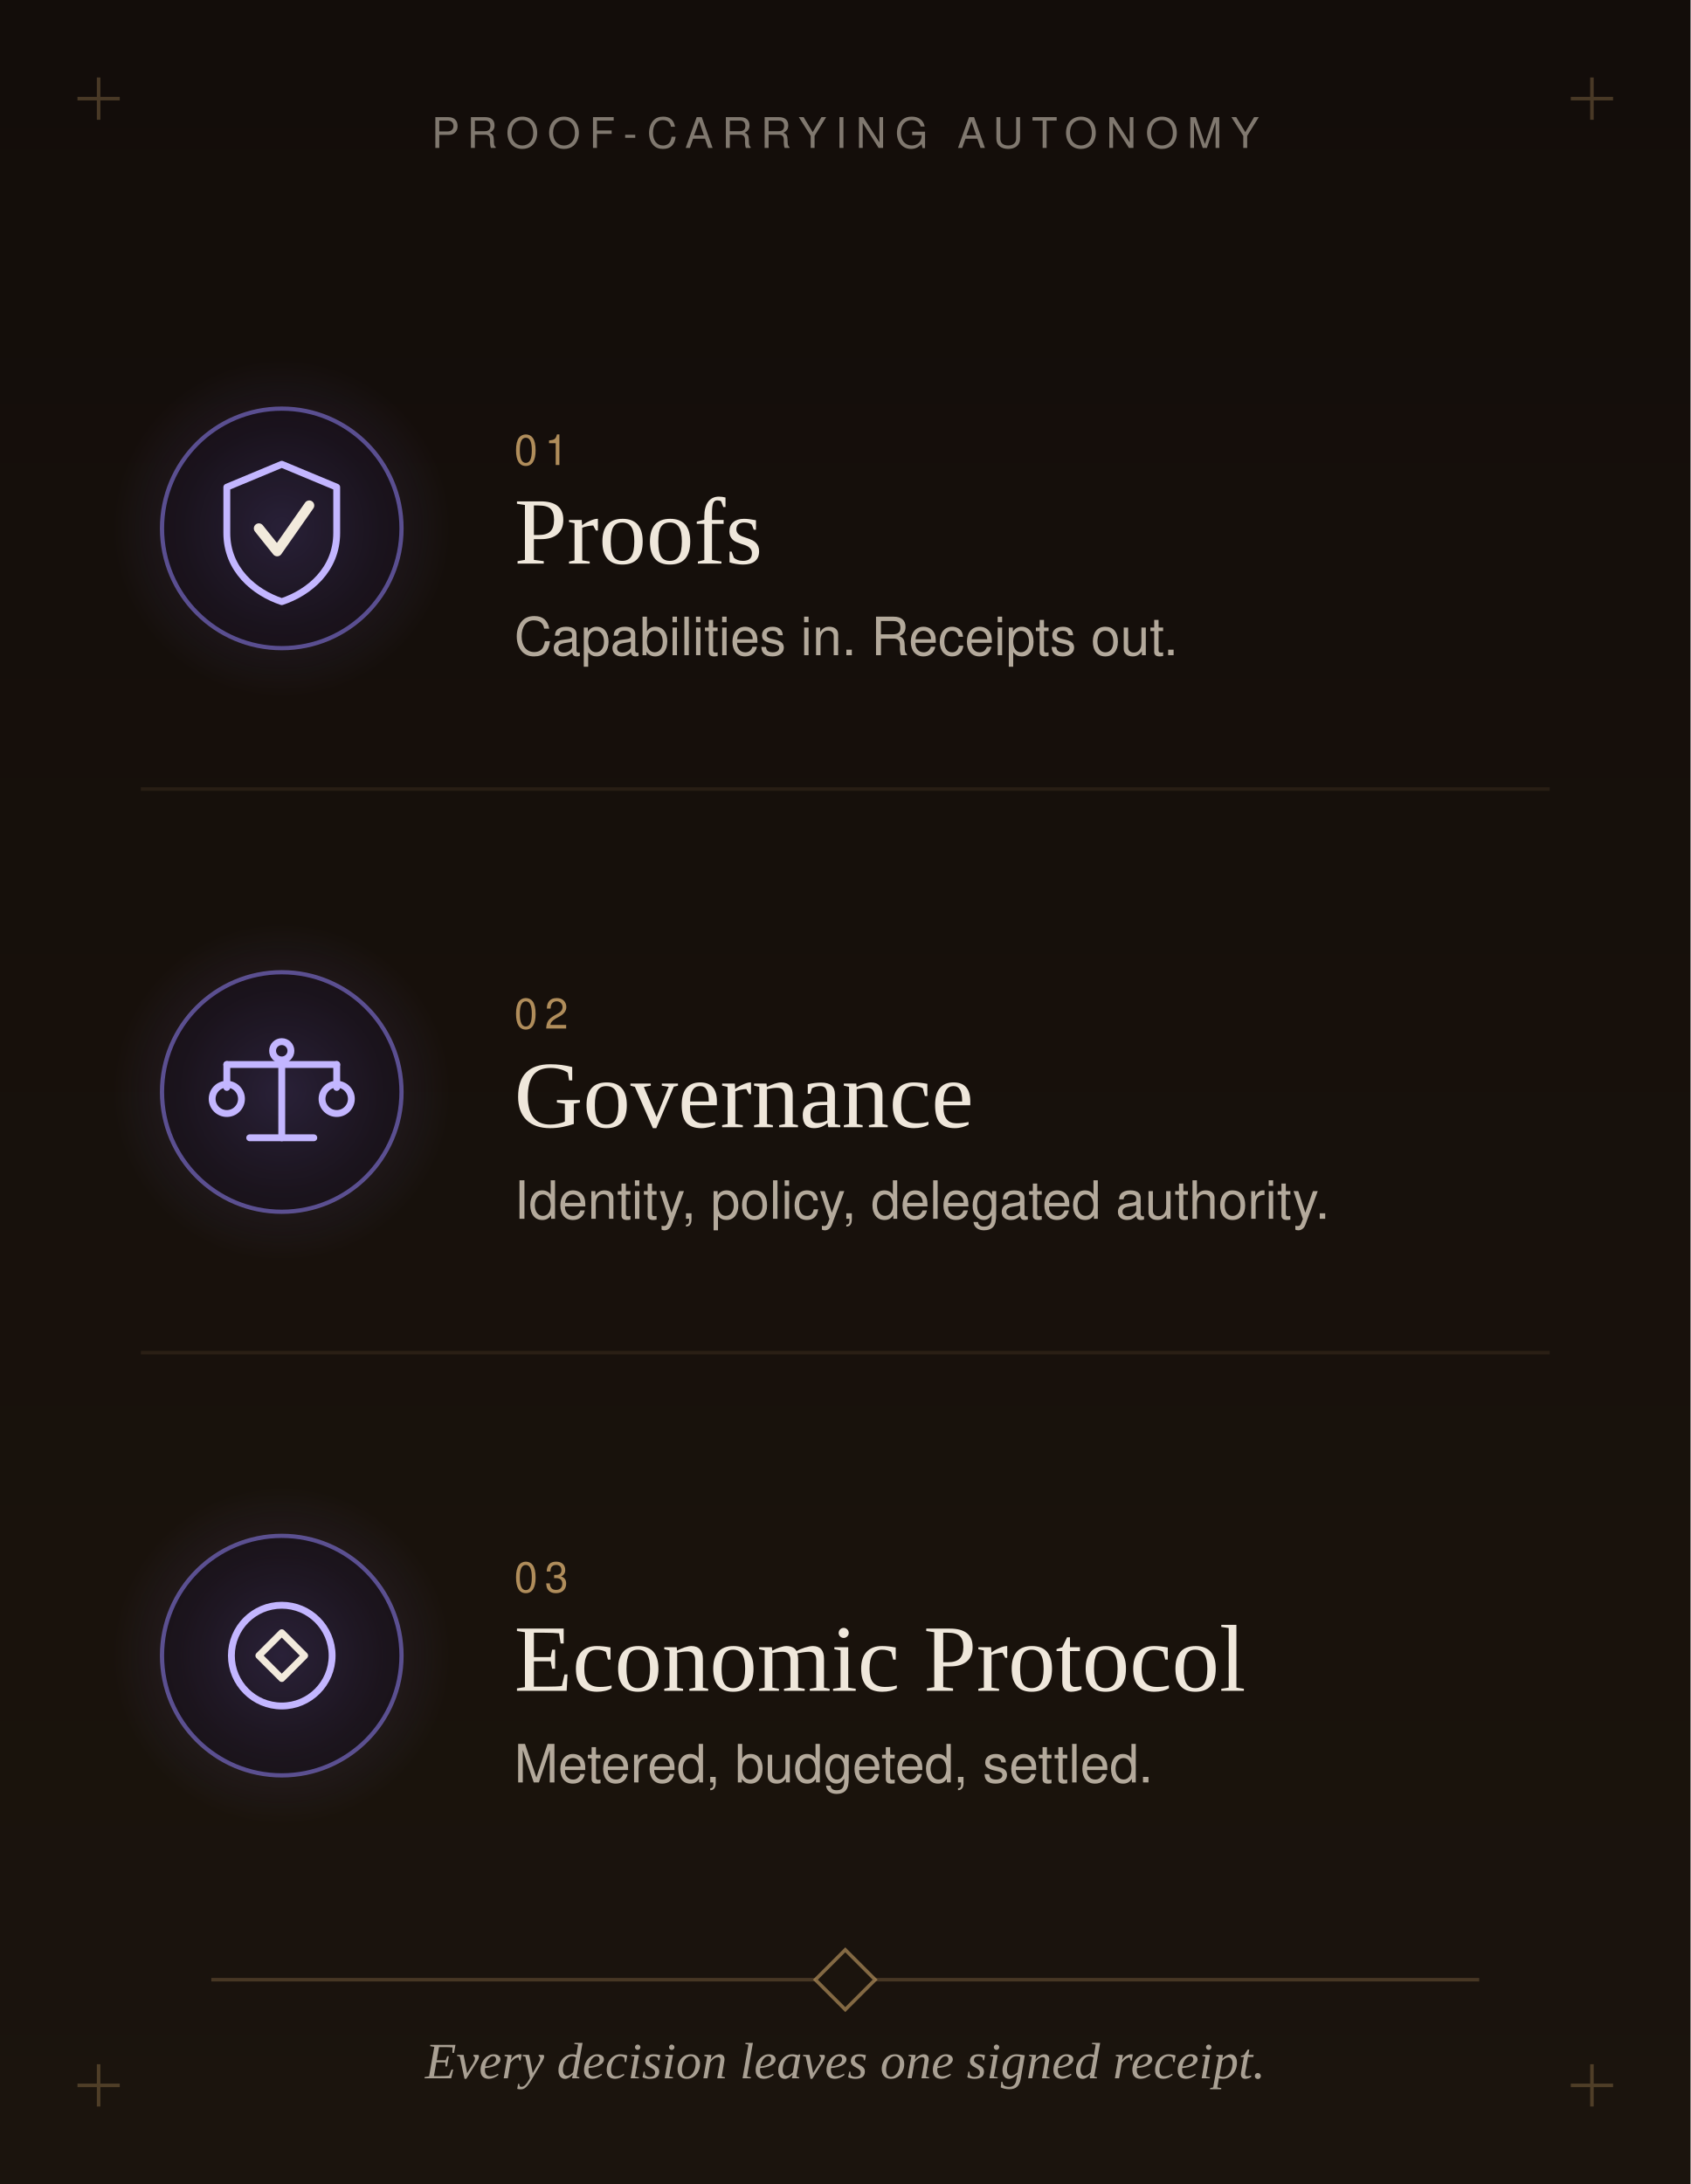
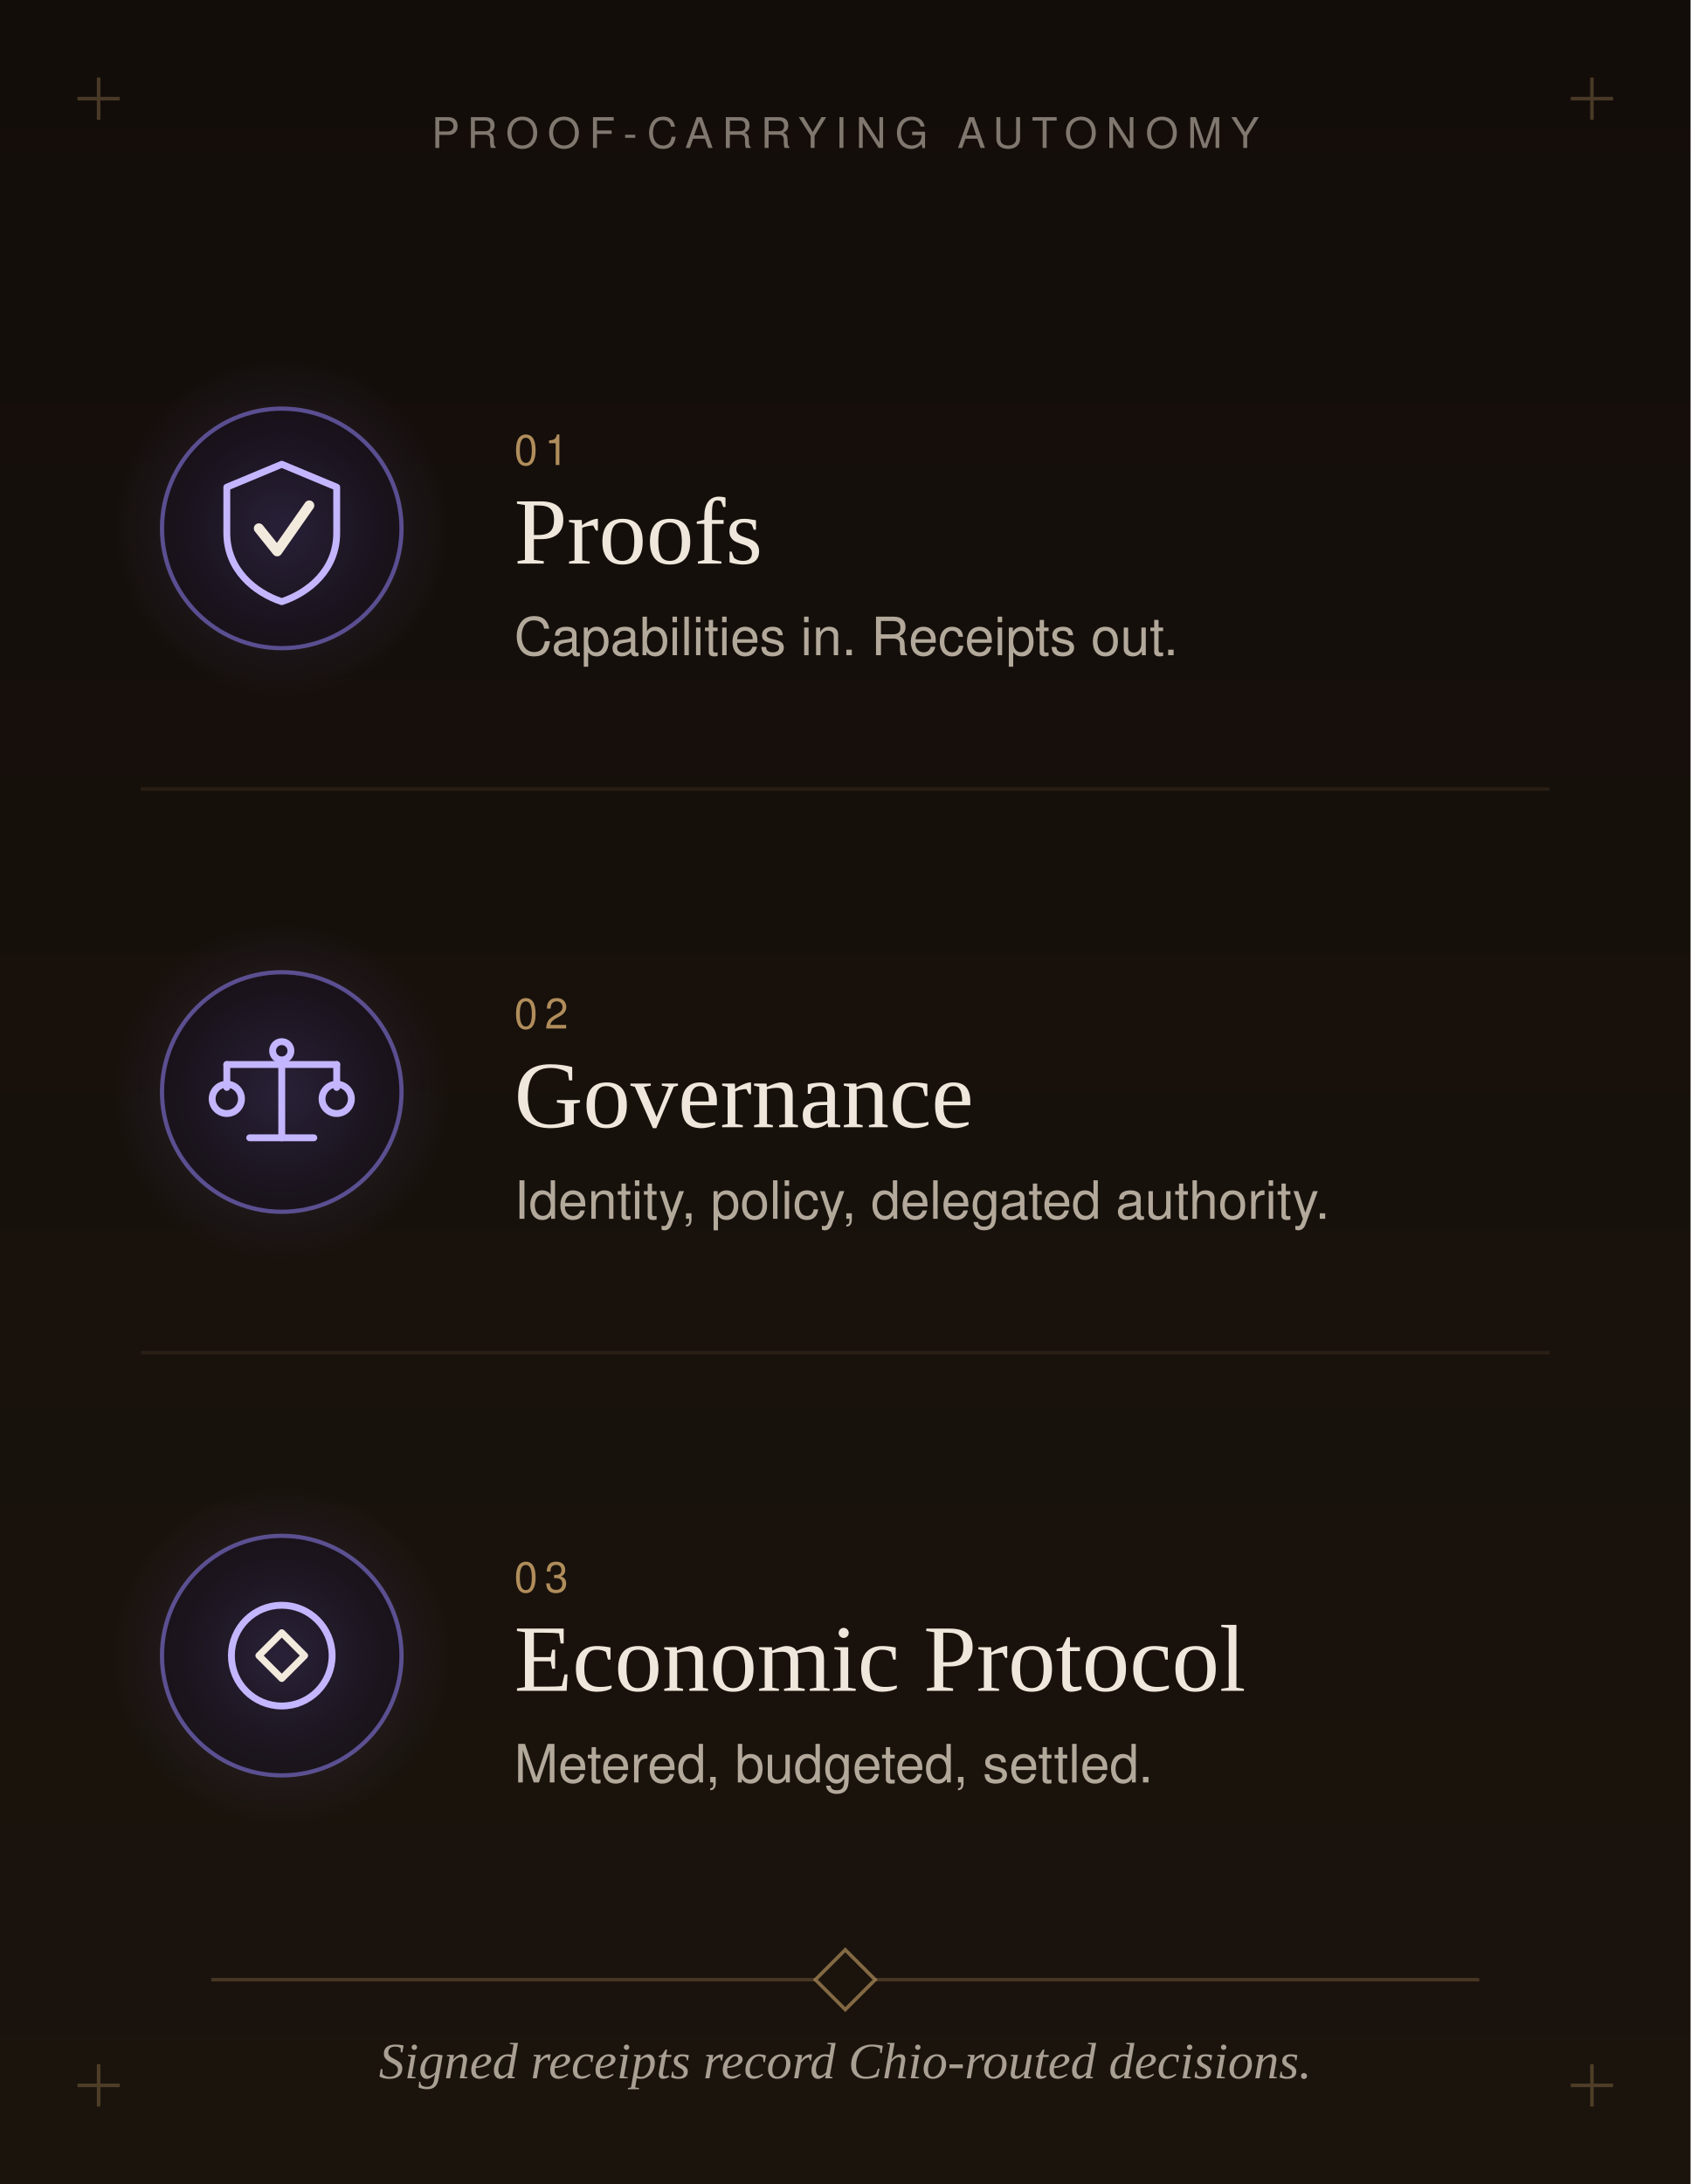
- <svg xmlns="http://www.w3.org/2000/svg" viewBox="0 0 480 620" width="480" height="620" role="img" aria-label="Chio's three pillars: Proofs, Governance, and Economic Protocol, on a signed-receipt spine">
+ <svg xmlns="http://www.w3.org/2000/svg" viewBox="0 0 480 620" width="480" height="620" role="img" aria-label="Chio's three pillars: Proofs, Governance, and Economic Protocol, with signed receipts for Chio-routed decisions">
  <defs>
    <linearGradient id="bg" x1="0" y1="0" x2="0" y2="1">
      <stop offset="0" stop-color="#130d0a" />
      <stop offset="1" stop-color="#1b140d" />
    </linearGradient>
    <radialGradient id="glow" cx="50%" cy="50%" r="50%">
      <stop offset="0" stop-color="#8f7ff2" stop-opacity="0.34" />
      <stop offset="0.6" stop-color="#8f7ff2" stop-opacity="0.08" />
      <stop offset="1" stop-color="#8f7ff2" stop-opacity="0" />
    </radialGradient>
  </defs>
  <rect width="480" height="620" fill="url(#bg)" />
  <g stroke="#b08d5b" stroke-opacity="0.35" stroke-width="1">
    <path d="M22 28 H34 M28 22 V34" />
    <path d="M446 28 H458 M452 22 V34" />
    <path d="M22 592 H34 M28 586 V598" />
    <path d="M446 592 H458 M452 586 V598" />
  </g>
  <text x="240" y="42" text-anchor="middle" font-family="-apple-system, 'Segoe UI', Helvetica, Arial, sans-serif" font-size="12" letter-spacing="2.5" fill="#d8cfc0" fill-opacity="0.55">PROOF-CARRYING AUTONOMY</text>
  <g stroke="#b08d5b" stroke-opacity="0.12" stroke-width="1">
    <path d="M40 224 H440" />
    <path d="M40 384 H440" />
  </g>
  <circle cx="80" cy="150" r="48" fill="url(#glow)" />
  <circle cx="80" cy="150" r="34" fill="#16101c" fill-opacity="0.55" stroke="#8f7ff2" stroke-opacity="0.55" stroke-width="1.2" />
  <g transform="translate(80,150) scale(1.3)" fill="none" stroke="#c3b6ff" stroke-width="1.5" stroke-linecap="round" stroke-linejoin="round">
    <path d="M0 -14 L12 -9 L12 1 C12 9 6 14 0 16 C-6 14 -12 9 -12 1 L-12 -9 Z" />
    <path d="M-5 0 L-1 5 L6 -5" stroke="#f2eadc" stroke-width="2.2" />
  </g>
  <text x="146" y="132" font-family="-apple-system, 'Segoe UI', Helvetica, Arial, sans-serif" font-size="12" letter-spacing="2" fill="#b08d5b">01</text>
  <text x="146" y="160" font-family="Georgia, 'Times New Roman', serif" font-size="27" fill="#efe7db">Proofs</text>
  <text x="146" y="186" font-family="-apple-system, 'Segoe UI', Helvetica, Arial, sans-serif" font-size="15" fill="#b3a99b">Capabilities in. Receipts out.</text>
  <circle cx="80" cy="310" r="48" fill="url(#glow)" />
  <circle cx="80" cy="310" r="34" fill="#16101c" fill-opacity="0.55" stroke="#8f7ff2" stroke-opacity="0.55" stroke-width="1.2" />
  <g transform="translate(80,310) scale(1.3)" fill="none" stroke="#c3b6ff" stroke-width="1.5" stroke-linecap="round" stroke-linejoin="round">
    <path d="M-12 -6 H12" />
    <path d="M0 -6 V10" />
    <path d="M-7 10 H7" />
    <circle cx="0" cy="-9" r="2" />
    <path d="M-12 -6 V-1" />
    <circle cx="-12" cy="1.5" r="3.2" />
    <path d="M12 -6 V-1" />
    <circle cx="12" cy="1.5" r="3.2" />
  </g>
  <text x="146" y="292" font-family="-apple-system, 'Segoe UI', Helvetica, Arial, sans-serif" font-size="12" letter-spacing="2" fill="#b08d5b">02</text>
  <text x="146" y="320" font-family="Georgia, 'Times New Roman', serif" font-size="27" fill="#efe7db">Governance</text>
  <text x="146" y="346" font-family="-apple-system, 'Segoe UI', Helvetica, Arial, sans-serif" font-size="15" fill="#b3a99b">Identity, policy, delegated authority.</text>
  <circle cx="80" cy="470" r="48" fill="url(#glow)" />
  <circle cx="80" cy="470" r="34" fill="#16101c" fill-opacity="0.55" stroke="#8f7ff2" stroke-opacity="0.55" stroke-width="1.2" />
  <g transform="translate(80,470) scale(1.3)" fill="none" stroke="#c3b6ff" stroke-width="1.5" stroke-linecap="round" stroke-linejoin="round">
    <circle cx="0" cy="0" r="11" />
    <path d="M0 -5 L5 0 L0 5 L-5 0 Z" stroke="#f2eadc" />
  </g>
  <text x="146" y="452" font-family="-apple-system, 'Segoe UI', Helvetica, Arial, sans-serif" font-size="12" letter-spacing="2" fill="#b08d5b">03</text>
  <text x="146" y="480" font-family="Georgia, 'Times New Roman', serif" font-size="27" fill="#efe7db">Economic Protocol</text>
  <text x="146" y="506" font-family="-apple-system, 'Segoe UI', Helvetica, Arial, sans-serif" font-size="15" fill="#b3a99b">Metered, budgeted, settled.</text>
  <path d="M60 562 H420" stroke="#b08d5b" stroke-opacity="0.3" stroke-width="1" />
  <rect x="234" y="556" width="12" height="12" transform="rotate(45 240 562)" fill="#1b140d" stroke="#b08d5b" stroke-opacity="0.7" />
-   <text x="240" y="590" text-anchor="middle" font-family="Georgia, 'Times New Roman', serif" font-style="italic" font-size="14.5" fill="#d8cfc0" fill-opacity="0.75">Every decision leaves one signed receipt.</text>
+   <text x="240" y="590" text-anchor="middle" font-family="Georgia, 'Times New Roman', serif" font-style="italic" font-size="14.5" fill="#d8cfc0" fill-opacity="0.75">Signed receipts record Chio-routed decisions.</text>
</svg>
